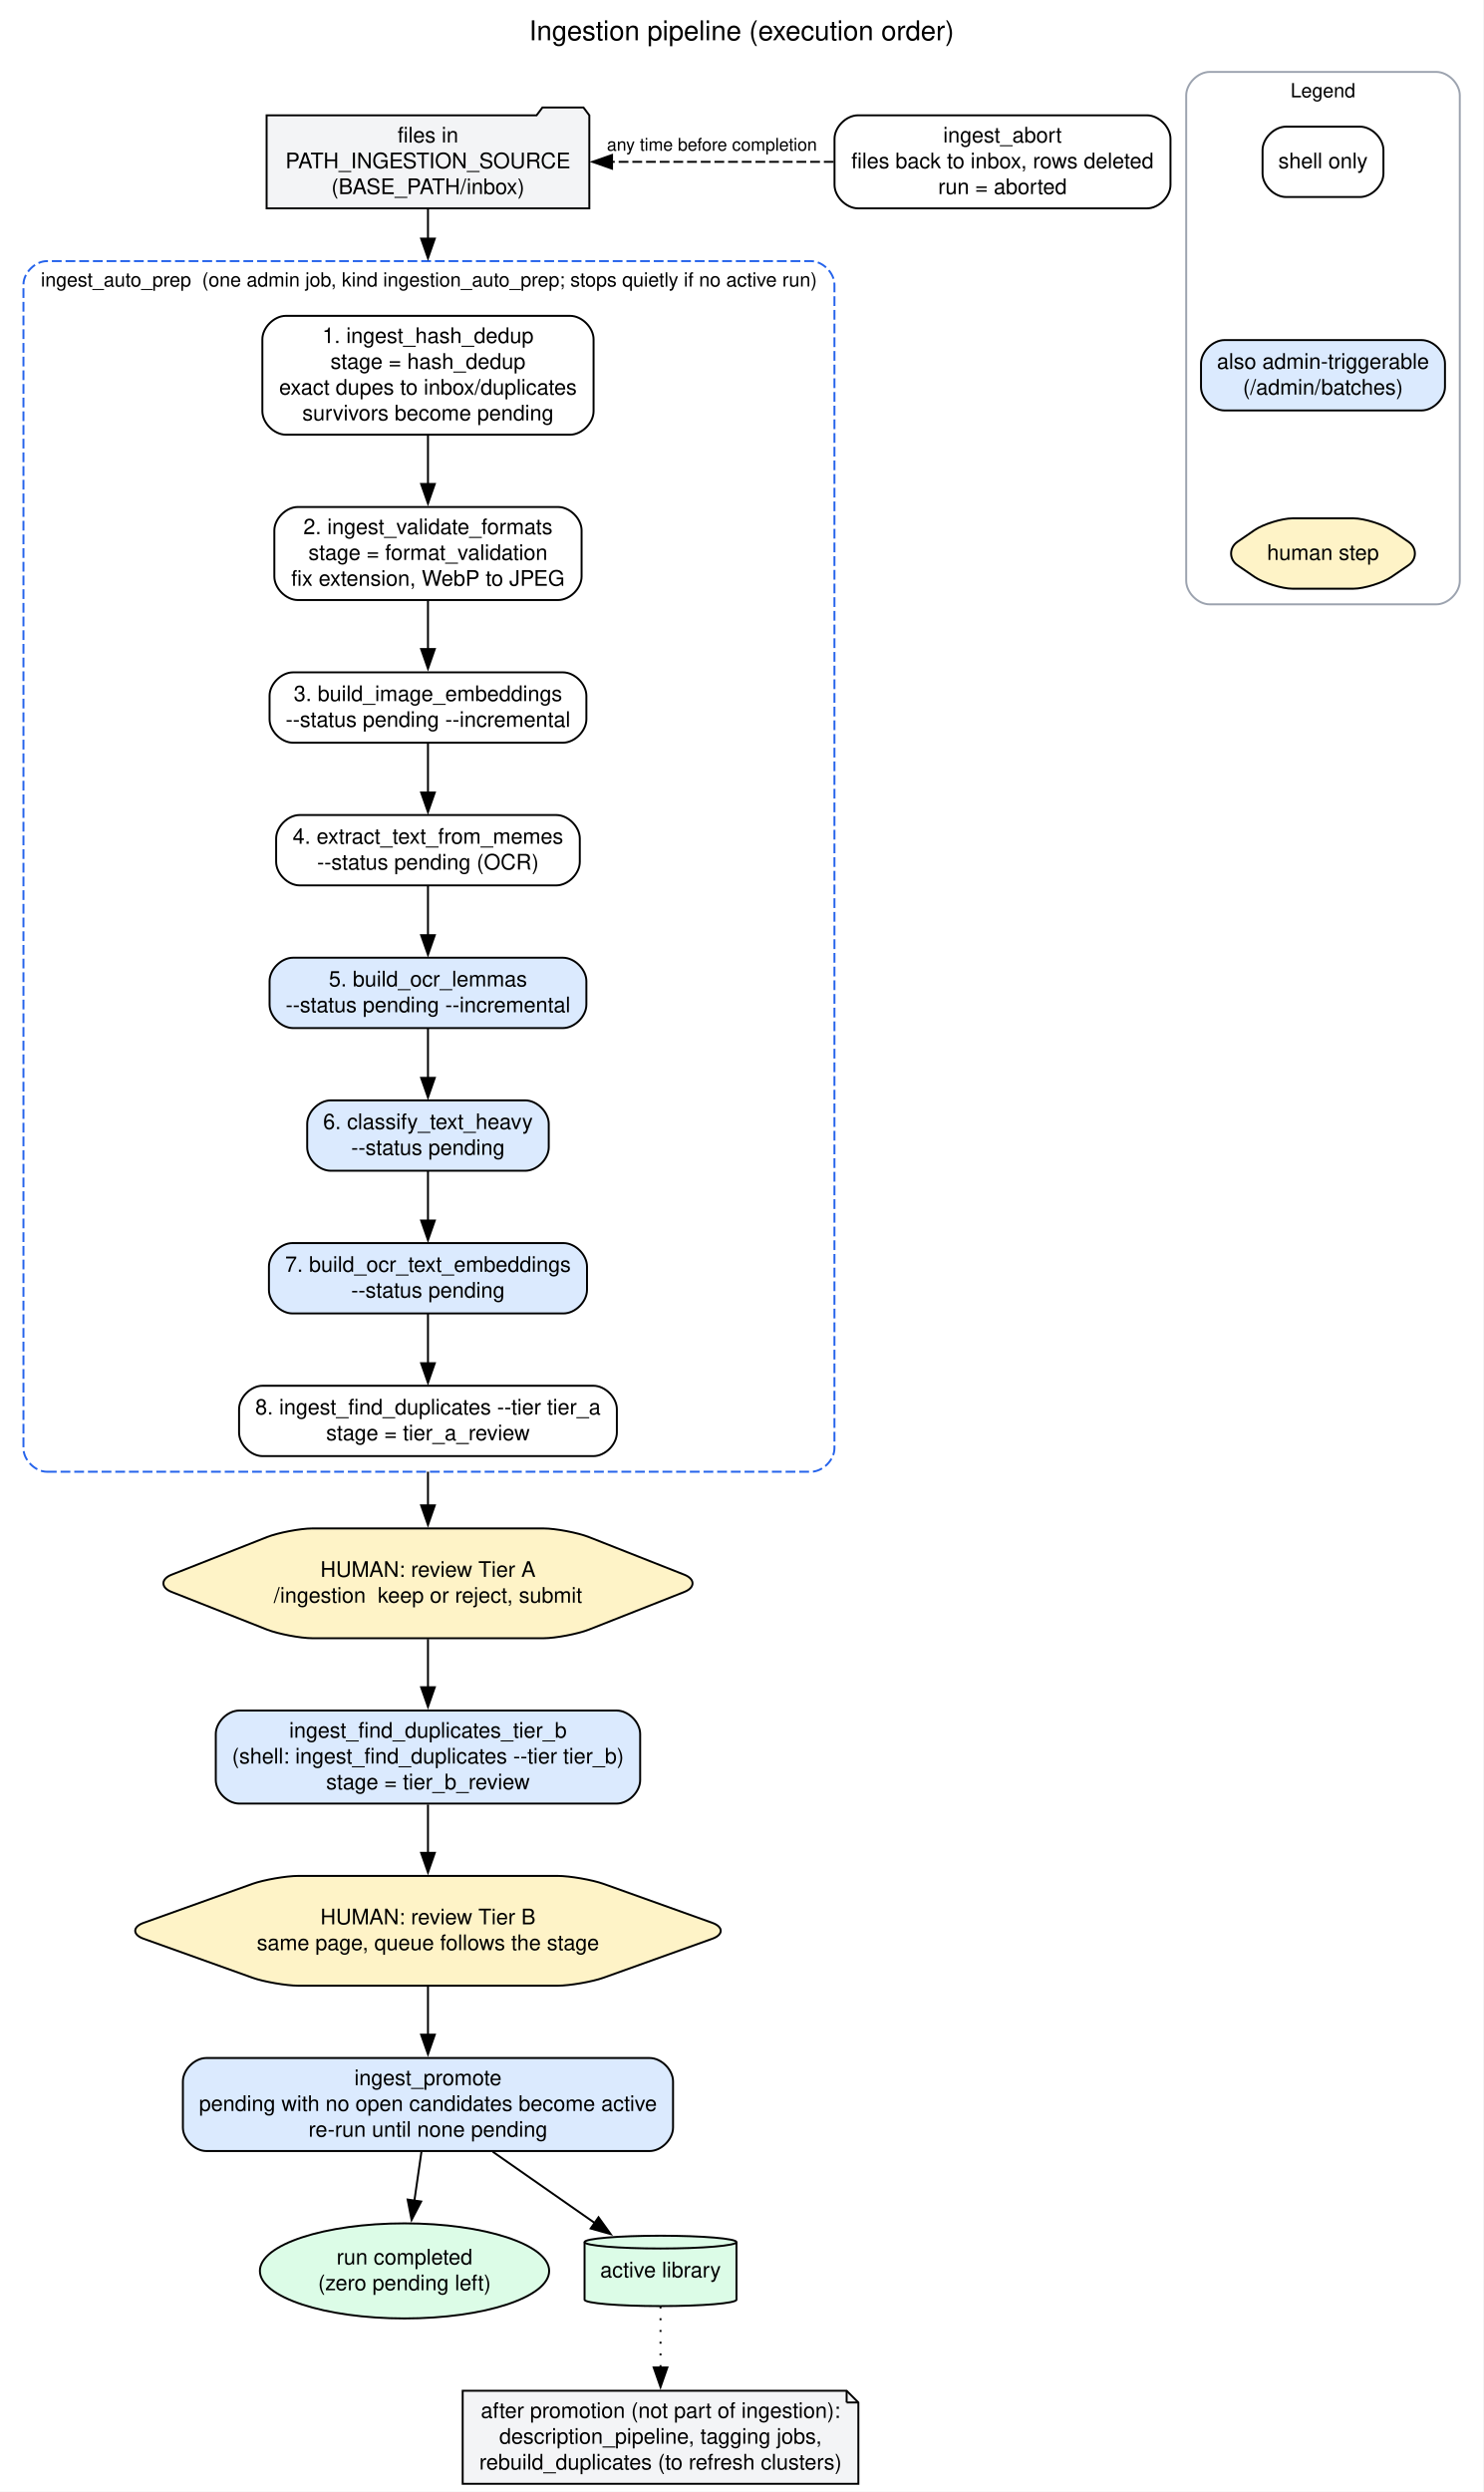
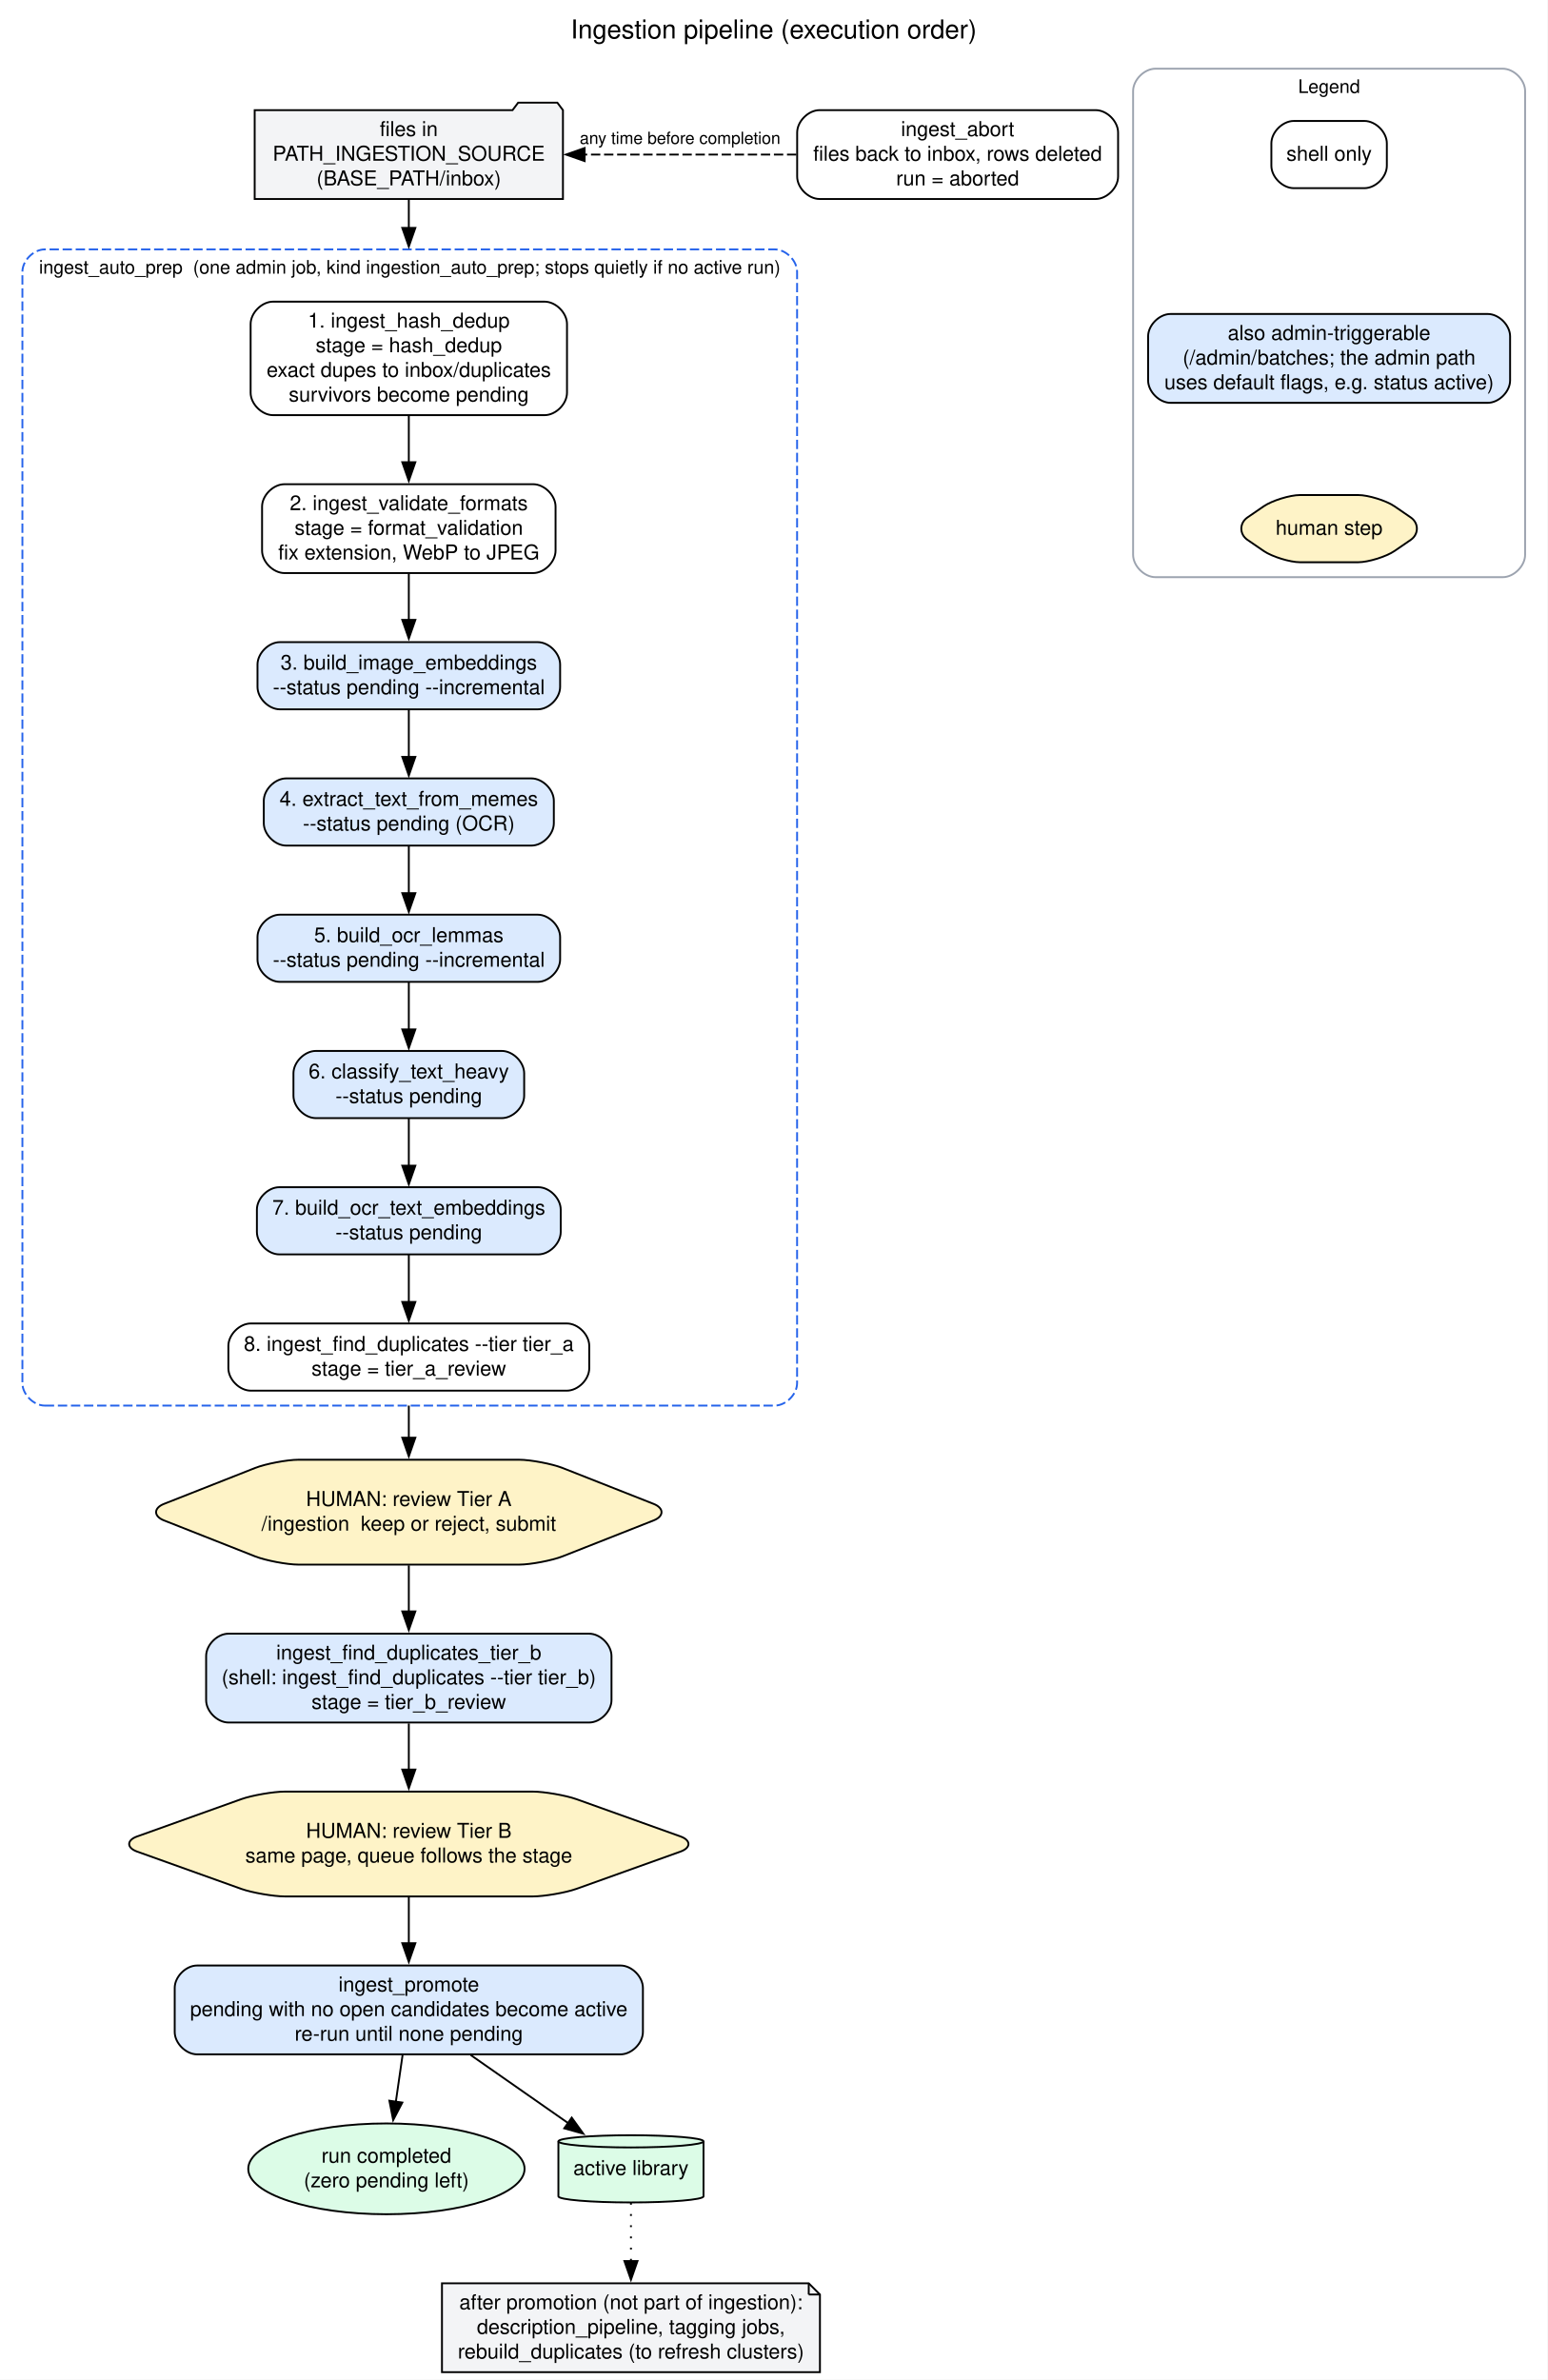
- <svg xmlns="http://www.w3.org/2000/svg" width="759pt" height="1275pt" viewBox="0.00 0.00 759.00 1275.00">
+ <svg xmlns="http://www.w3.org/2000/svg" width="829pt" height="1275pt" viewBox="0.00 0.00 829.00 1275.00">
  <g id="graph0" class="graph" transform="scale(1 1) rotate(0) translate(4 1270.8)">
-     <polygon fill="white" stroke="none" points="-4,4 -4,-1270.8 755,-1270.8 755,4 -4,4" />
-     <text xml:space="preserve" text-anchor="middle" x="375.5" y="-1250.2" font-family="Helvetica,sans-Serif" font-size="14.00">Ingestion pipeline (execution order)</text>
+     <polygon fill="white" stroke="none" points="-4,4 -4,-1270.8 825,-1270.8 825,4 -4,4" />
+     <text xml:space="preserve" text-anchor="middle" x="410.5" y="-1250.2" font-family="Helvetica,sans-Serif" font-size="14.00">Ingestion pipeline (execution order)</text>
    <g id="clust1" class="cluster">
      <path fill="none" stroke="#2563eb" stroke-dasharray="5,2" d="M20,-517.8C20,-517.8 411,-517.8 411,-517.8 417,-517.8 423,-523.8 423,-529.8 423,-529.8 423,-1125.2 423,-1125.2 423,-1131.2 417,-1137.2 411,-1137.2 411,-1137.2 20,-1137.2 20,-1137.2 14,-1137.2 8,-1131.2 8,-1125.2 8,-1125.2 8,-529.8 8,-529.8 8,-523.8 14,-517.8 20,-517.8" />
      <text xml:space="preserve" text-anchor="middle" x="215.5" y="-1124.2" font-family="Helvetica,sans-Serif" font-size="10.00">ingest_auto_prep  (one admin job, kind ingestion_auto_prep; stops quietly if no active run)</text>
    </g>
    <g id="clust2" class="cluster">
-       <path fill="none" stroke="#9ca3af" d="M615,-961.6C615,-961.6 731,-961.6 731,-961.6 737,-961.6 743,-967.6 743,-973.6 743,-973.6 743,-1222 743,-1222 743,-1228 737,-1234 731,-1234 731,-1234 615,-1234 615,-1234 609,-1234 603,-1228 603,-1222 603,-1222 603,-973.6 603,-973.6 603,-967.6 609,-961.6 615,-961.6" />
-       <text xml:space="preserve" text-anchor="middle" x="673" y="-1221" font-family="Helvetica,sans-Serif" font-size="10.00">Legend</text>
+       <path fill="none" stroke="#9ca3af" d="M615,-961.6C615,-961.6 801,-961.6 801,-961.6 807,-961.6 813,-967.6 813,-973.6 813,-973.6 813,-1222 813,-1222 813,-1228 807,-1234 801,-1234 801,-1234 615,-1234 615,-1234 609,-1234 603,-1228 603,-1222 603,-1222 603,-973.6 603,-973.6 603,-967.6 609,-961.6 615,-961.6" />
+       <text xml:space="preserve" text-anchor="middle" x="708" y="-1221" font-family="Helvetica,sans-Serif" font-size="10.00">Legend</text>
    </g>
    <g id="node1" class="node">
      <polygon fill="#f3f4f6" stroke="black" points="297.57,-1211.8 294.57,-1215.8 273.57,-1215.8 270.57,-1211.8 132.43,-1211.8 132.43,-1164.2 297.57,-1164.2 297.57,-1211.8" />
      <text xml:space="preserve" text-anchor="middle" x="215" y="-1197.9" font-family="Helvetica,sans-Serif" font-size="11.00">files in</text>
      <text xml:space="preserve" text-anchor="middle" x="215" y="-1184.7" font-family="Helvetica,sans-Serif" font-size="11.00">PATH_INGESTION_SOURCE</text>
      <text xml:space="preserve" text-anchor="middle" x="215" y="-1171.5" font-family="Helvetica,sans-Serif" font-size="11.00">(BASE_PATH/inbox)</text>
    </g>
    <g id="node2" class="node">
      <path fill="#ffffff" stroke="black" d="M287.74,-1109.2C287.74,-1109.2 142.26,-1109.2 142.26,-1109.2 136.26,-1109.2 130.26,-1103.2 130.26,-1097.2 130.26,-1097.2 130.26,-1060.4 130.26,-1060.4 130.26,-1054.4 136.26,-1048.4 142.26,-1048.4 142.26,-1048.4 287.74,-1048.4 287.74,-1048.4 293.74,-1048.4 299.74,-1054.4 299.74,-1060.4 299.74,-1060.4 299.74,-1097.2 299.74,-1097.2 299.74,-1103.2 293.74,-1109.2 287.74,-1109.2" />
      <text xml:space="preserve" text-anchor="middle" x="215" y="-1095.3" font-family="Helvetica,sans-Serif" font-size="11.00">1. ingest_hash_dedup</text>
      <text xml:space="preserve" text-anchor="middle" x="215" y="-1082.1" font-family="Helvetica,sans-Serif" font-size="11.00">stage = hash_dedup</text>
      <text xml:space="preserve" text-anchor="middle" x="215" y="-1068.9" font-family="Helvetica,sans-Serif" font-size="11.00">exact dupes to inbox/duplicates</text>
      <text xml:space="preserve" text-anchor="middle" x="215" y="-1055.7" font-family="Helvetica,sans-Serif" font-size="11.00">survivors become pending</text>
    </g>
    <g id="edge8" class="edge">
      <path fill="none" stroke="black" d="M215,-1163.74C215,-1159.04 215,-1153.87 215,-1148.48" />
      <polygon fill="black" stroke="black" points="218.5,-1148.71 215,-1138.71 211.5,-1148.71 218.5,-1148.71" />
    </g>
    <g id="node3" class="node">
      <path fill="#ffffff" stroke="black" d="M281.61,-1011.4C281.61,-1011.4 148.39,-1011.4 148.39,-1011.4 142.39,-1011.4 136.39,-1005.4 136.39,-999.4 136.39,-999.4 136.39,-975.8 136.39,-975.8 136.39,-969.8 142.39,-963.8 148.39,-963.8 148.39,-963.8 281.61,-963.8 281.61,-963.8 287.61,-963.8 293.61,-969.8 293.61,-975.8 293.61,-975.8 293.61,-999.4 293.61,-999.4 293.61,-1005.4 287.61,-1011.4 281.61,-1011.4" />
      <text xml:space="preserve" text-anchor="middle" x="215" y="-997.5" font-family="Helvetica,sans-Serif" font-size="11.00">2. ingest_validate_formats</text>
      <text xml:space="preserve" text-anchor="middle" x="215" y="-984.3" font-family="Helvetica,sans-Serif" font-size="11.00">stage = format_validation</text>
      <text xml:space="preserve" text-anchor="middle" x="215" y="-971.1" font-family="Helvetica,sans-Serif" font-size="11.00">fix extension, WebP to JPEG</text>
    </g>
    <g id="edge1" class="edge">
      <path fill="none" stroke="black" d="M215,-1048.1C215,-1040.04 215,-1031.24 215,-1022.95" />
      <polygon fill="black" stroke="black" points="218.5,-1023.2 215,-1013.2 211.5,-1023.2 218.5,-1023.2" />
    </g>
    <g id="node4" class="node">
-       <path fill="#ffffff" stroke="black" d="M284.06,-926.8C284.06,-926.8 145.94,-926.8 145.94,-926.8 139.94,-926.8 133.94,-920.8 133.94,-914.8 133.94,-914.8 133.94,-902.8 133.94,-902.8 133.94,-896.8 139.94,-890.8 145.94,-890.8 145.94,-890.8 284.06,-890.8 284.06,-890.8 290.06,-890.8 296.06,-896.8 296.06,-902.8 296.06,-902.8 296.06,-914.8 296.06,-914.8 296.06,-920.8 290.06,-926.8 284.06,-926.8" />
+       <path fill="#dbeafe" stroke="black" d="M284.06,-926.8C284.06,-926.8 145.94,-926.8 145.94,-926.8 139.94,-926.8 133.94,-920.8 133.94,-914.8 133.94,-914.8 133.94,-902.8 133.94,-902.8 133.94,-896.8 139.94,-890.8 145.94,-890.8 145.94,-890.8 284.06,-890.8 284.06,-890.8 290.06,-890.8 296.06,-896.8 296.06,-902.8 296.06,-902.8 296.06,-914.8 296.06,-914.8 296.06,-920.8 290.06,-926.8 284.06,-926.8" />
      <text xml:space="preserve" text-anchor="middle" x="215" y="-912.1" font-family="Helvetica,sans-Serif" font-size="11.00">3. build_image_embeddings</text>
      <text xml:space="preserve" text-anchor="middle" x="215" y="-898.9" font-family="Helvetica,sans-Serif" font-size="11.00">--status pending --incremental</text>
    </g>
    <g id="edge2" class="edge">
      <path fill="none" stroke="black" d="M215,-963.56C215,-955.72 215,-946.86 215,-938.63" />
      <polygon fill="black" stroke="black" points="218.5,-938.72 215,-928.72 211.5,-938.72 218.5,-938.72" />
    </g>
    <g id="node5" class="node">
-       <path fill="#ffffff" stroke="black" d="M280.69,-853.8C280.69,-853.8 149.31,-853.8 149.31,-853.8 143.31,-853.8 137.31,-847.8 137.31,-841.8 137.31,-841.8 137.31,-829.8 137.31,-829.8 137.31,-823.8 143.31,-817.8 149.31,-817.8 149.31,-817.8 280.69,-817.8 280.69,-817.8 286.69,-817.8 292.69,-823.8 292.69,-829.8 292.69,-829.8 292.69,-841.8 292.69,-841.8 292.69,-847.8 286.69,-853.8 280.69,-853.8" />
+       <path fill="#dbeafe" stroke="black" d="M280.69,-853.8C280.69,-853.8 149.31,-853.8 149.31,-853.8 143.31,-853.8 137.31,-847.8 137.31,-841.8 137.31,-841.8 137.31,-829.8 137.31,-829.8 137.31,-823.8 143.31,-817.8 149.31,-817.8 149.31,-817.8 280.69,-817.8 280.69,-817.8 286.69,-817.8 292.69,-823.8 292.69,-829.8 292.69,-829.8 292.69,-841.8 292.69,-841.8 292.69,-847.8 286.69,-853.8 280.69,-853.8" />
      <text xml:space="preserve" text-anchor="middle" x="215" y="-839.1" font-family="Helvetica,sans-Serif" font-size="11.00">4. extract_text_from_memes</text>
      <text xml:space="preserve" text-anchor="middle" x="215" y="-825.9" font-family="Helvetica,sans-Serif" font-size="11.00">--status pending (OCR)</text>
    </g>
    <g id="edge3" class="edge">
      <path fill="none" stroke="black" d="M215,-890.61C215,-883.02 215,-873.9 215,-865.34" />
      <polygon fill="black" stroke="black" points="218.5,-865.34 215,-855.34 211.5,-865.34 218.5,-865.34" />
    </g>
    <g id="node6" class="node">
      <path fill="#dbeafe" stroke="black" d="M284.06,-780.8C284.06,-780.8 145.94,-780.8 145.94,-780.8 139.94,-780.8 133.94,-774.8 133.94,-768.8 133.94,-768.8 133.94,-756.8 133.94,-756.8 133.94,-750.8 139.94,-744.8 145.94,-744.8 145.94,-744.8 284.06,-744.8 284.06,-744.8 290.06,-744.8 296.06,-750.8 296.06,-756.8 296.06,-756.8 296.06,-768.8 296.06,-768.8 296.06,-774.8 290.06,-780.8 284.06,-780.8" />
      <text xml:space="preserve" text-anchor="middle" x="215" y="-766.1" font-family="Helvetica,sans-Serif" font-size="11.00">5. build_ocr_lemmas</text>
      <text xml:space="preserve" text-anchor="middle" x="215" y="-752.9" font-family="Helvetica,sans-Serif" font-size="11.00">--status pending --incremental</text>
    </g>
    <g id="edge4" class="edge">
      <path fill="none" stroke="black" d="M215,-817.61C215,-810.02 215,-800.9 215,-792.34" />
      <polygon fill="black" stroke="black" points="218.5,-792.34 215,-782.34 211.5,-792.34 218.5,-792.34" />
    </g>
    <g id="node7" class="node">
      <path fill="#dbeafe" stroke="black" d="M264.8,-707.8C264.8,-707.8 165.2,-707.8 165.2,-707.8 159.2,-707.8 153.2,-701.8 153.2,-695.8 153.2,-695.8 153.2,-683.8 153.2,-683.8 153.2,-677.8 159.2,-671.8 165.2,-671.8 165.2,-671.8 264.8,-671.8 264.8,-671.8 270.8,-671.8 276.8,-677.8 276.8,-683.8 276.8,-683.8 276.8,-695.8 276.8,-695.8 276.8,-701.8 270.8,-707.8 264.8,-707.8" />
      <text xml:space="preserve" text-anchor="middle" x="215" y="-693.1" font-family="Helvetica,sans-Serif" font-size="11.00">6. classify_text_heavy</text>
      <text xml:space="preserve" text-anchor="middle" x="215" y="-679.9" font-family="Helvetica,sans-Serif" font-size="11.00">--status pending</text>
    </g>
    <g id="edge5" class="edge">
      <path fill="none" stroke="black" d="M215,-744.61C215,-737.02 215,-727.9 215,-719.34" />
      <polygon fill="black" stroke="black" points="218.5,-719.34 215,-709.34 211.5,-719.34 218.5,-719.34" />
    </g>
    <g id="node8" class="node">
      <path fill="#dbeafe" stroke="black" d="M284.38,-634.8C284.38,-634.8 145.62,-634.8 145.62,-634.8 139.62,-634.8 133.62,-628.8 133.62,-622.8 133.62,-622.8 133.62,-610.8 133.62,-610.8 133.62,-604.8 139.62,-598.8 145.62,-598.8 145.62,-598.8 284.38,-598.8 284.38,-598.8 290.38,-598.8 296.38,-604.8 296.38,-610.8 296.38,-610.8 296.38,-622.8 296.38,-622.8 296.38,-628.8 290.38,-634.8 284.38,-634.8" />
      <text xml:space="preserve" text-anchor="middle" x="215" y="-620.1" font-family="Helvetica,sans-Serif" font-size="11.00">7. build_ocr_text_embeddings</text>
      <text xml:space="preserve" text-anchor="middle" x="215" y="-606.9" font-family="Helvetica,sans-Serif" font-size="11.00">--status pending</text>
    </g>
    <g id="edge6" class="edge">
      <path fill="none" stroke="black" d="M215,-671.61C215,-664.02 215,-654.9 215,-646.34" />
      <polygon fill="black" stroke="black" points="218.5,-646.34 215,-636.34 211.5,-646.34 218.5,-646.34" />
    </g>
    <g id="node9" class="node">
      <path fill="#ffffff" stroke="black" d="M299.66,-561.8C299.66,-561.8 130.34,-561.8 130.34,-561.8 124.34,-561.8 118.34,-555.8 118.34,-549.8 118.34,-549.8 118.34,-537.8 118.34,-537.8 118.34,-531.8 124.34,-525.8 130.34,-525.8 130.34,-525.8 299.66,-525.8 299.66,-525.8 305.66,-525.8 311.66,-531.8 311.66,-537.8 311.66,-537.8 311.66,-549.8 311.66,-549.8 311.66,-555.8 305.66,-561.8 299.66,-561.8" />
      <text xml:space="preserve" text-anchor="middle" x="215" y="-547.1" font-family="Helvetica,sans-Serif" font-size="11.00">8. ingest_find_duplicates --tier tier_a</text>
      <text xml:space="preserve" text-anchor="middle" x="215" y="-533.9" font-family="Helvetica,sans-Serif" font-size="11.00">stage = tier_a_review</text>
    </g>
    <g id="edge7" class="edge">
      <path fill="none" stroke="black" d="M215,-598.61C215,-591.02 215,-581.9 215,-573.34" />
      <polygon fill="black" stroke="black" points="218.5,-573.34 215,-563.34 211.5,-573.34 218.5,-573.34" />
    </g>
    <g id="node10" class="node">
      <path fill="#fef3c7" stroke="black" d="M346.2,-465.12C346.2,-465.12 297.34,-484.39 297.34,-484.39 291.76,-486.6 280.18,-488.8 274.18,-488.8 274.18,-488.8 155.82,-488.8 155.82,-488.8 149.82,-488.8 138.24,-486.6 132.66,-484.39 132.66,-484.39 83.8,-465.12 83.8,-465.12 78.22,-462.91 78.22,-458.51 83.8,-456.31 83.8,-456.31 132.66,-437.03 132.66,-437.03 138.24,-434.83 149.82,-432.62 155.82,-432.62 155.82,-432.62 274.18,-432.62 274.18,-432.62 280.18,-432.62 291.76,-434.83 297.34,-437.03 297.34,-437.03 346.2,-456.31 346.2,-456.31 351.78,-458.51 351.78,-462.91 346.2,-465.12" />
      <text xml:space="preserve" text-anchor="middle" x="215" y="-464.01" font-family="Helvetica,sans-Serif" font-size="11.00">HUMAN: review Tier A</text>
      <text xml:space="preserve" text-anchor="middle" x="215" y="-450.81" font-family="Helvetica,sans-Serif" font-size="11.00">/ingestion  keep or reject, submit</text>
    </g>
    <g id="edge9" class="edge">
      <path fill="none" stroke="black" d="M215,-517.8C215,-512.31 215,-506.37 215,-500.48" />
      <polygon fill="black" stroke="black" points="218.5,-500.61 215,-490.61 211.5,-500.61 218.5,-500.61" />
    </g>
    <g id="node11" class="node">
      <path fill="#dbeafe" stroke="black" d="M311.58,-395.62C311.58,-395.62 118.42,-395.62 118.42,-395.62 112.42,-395.62 106.42,-389.62 106.42,-383.62 106.42,-383.62 106.42,-360.02 106.42,-360.02 106.42,-354.02 112.42,-348.02 118.42,-348.02 118.42,-348.02 311.58,-348.02 311.58,-348.02 317.58,-348.02 323.58,-354.02 323.58,-360.02 323.58,-360.02 323.58,-383.62 323.58,-383.62 323.58,-389.62 317.58,-395.62 311.58,-395.62" />
      <text xml:space="preserve" text-anchor="middle" x="215" y="-381.72" font-family="Helvetica,sans-Serif" font-size="11.00">ingest_find_duplicates_tier_b</text>
      <text xml:space="preserve" text-anchor="middle" x="215" y="-368.52" font-family="Helvetica,sans-Serif" font-size="11.00">(shell: ingest_find_duplicates --tier tier_b)</text>
      <text xml:space="preserve" text-anchor="middle" x="215" y="-355.32" font-family="Helvetica,sans-Serif" font-size="11.00">stage = tier_b_review</text>
    </g>
    <g id="edge10" class="edge">
      <path fill="none" stroke="black" d="M215,-432.22C215,-424.31 215,-415.59 215,-407.31" />
      <polygon fill="black" stroke="black" points="218.5,-407.56 215,-397.56 211.5,-407.56 218.5,-407.56" />
    </g>
    <g id="node12" class="node">
      <path fill="#fef3c7" stroke="black" d="M360.57,-286.98C360.57,-286.98 304.73,-306.98 304.73,-306.98 299.08,-309 287.43,-311.02 281.43,-311.02 281.43,-311.02 148.57,-311.02 148.57,-311.02 142.57,-311.02 130.92,-309 125.27,-306.98 125.27,-306.98 69.43,-286.98 69.43,-286.98 63.78,-284.96 63.78,-280.91 69.43,-278.89 69.43,-278.89 125.27,-258.89 125.27,-258.89 130.92,-256.87 142.57,-254.85 148.57,-254.85 148.57,-254.85 281.43,-254.85 281.43,-254.85 287.43,-254.85 299.08,-256.87 304.73,-258.89 304.73,-258.89 360.57,-278.89 360.57,-278.89 366.22,-280.91 366.22,-284.96 360.57,-286.98" />
      <text xml:space="preserve" text-anchor="middle" x="215" y="-286.24" font-family="Helvetica,sans-Serif" font-size="11.00">HUMAN: review Tier B</text>
      <text xml:space="preserve" text-anchor="middle" x="215" y="-273.04" font-family="Helvetica,sans-Serif" font-size="11.00">same page, queue follows the stage</text>
    </g>
    <g id="edge11" class="edge">
      <path fill="none" stroke="black" d="M215,-347.54C215,-339.87 215,-331.12 215,-322.61" />
      <polygon fill="black" stroke="black" points="218.5,-322.81 215,-312.81 211.5,-322.81 218.5,-322.81" />
    </g>
    <g id="node13" class="node">
      <path fill="#dbeafe" stroke="black" d="M328.41,-217.85C328.41,-217.85 101.59,-217.85 101.59,-217.85 95.59,-217.85 89.59,-211.85 89.59,-205.85 89.59,-205.85 89.59,-182.25 89.59,-182.25 89.59,-176.25 95.59,-170.25 101.59,-170.25 101.59,-170.25 328.41,-170.25 328.41,-170.25 334.41,-170.25 340.41,-176.25 340.41,-182.25 340.41,-182.25 340.41,-205.85 340.41,-205.85 340.41,-211.85 334.41,-217.85 328.41,-217.85" />
      <text xml:space="preserve" text-anchor="middle" x="215" y="-203.95" font-family="Helvetica,sans-Serif" font-size="11.00">ingest_promote</text>
      <text xml:space="preserve" text-anchor="middle" x="215" y="-190.75" font-family="Helvetica,sans-Serif" font-size="11.00">pending with no open candidates become active</text>
      <text xml:space="preserve" text-anchor="middle" x="215" y="-177.55" font-family="Helvetica,sans-Serif" font-size="11.00">re-run until none pending</text>
    </g>
    <g id="edge12" class="edge">
      <path fill="none" stroke="black" d="M215,-254.44C215,-246.54 215,-237.81 215,-229.54" />
      <polygon fill="black" stroke="black" points="218.5,-229.79 215,-219.79 211.5,-229.79 218.5,-229.79" />
    </g>
    <g id="node14" class="node">
      <ellipse fill="#dcfce7" stroke="black" cx="203" cy="-108.92" rx="74.01" ry="24.32" />
      <text xml:space="preserve" text-anchor="middle" x="203" y="-112.22" font-family="Helvetica,sans-Serif" font-size="11.00">run completed</text>
      <text xml:space="preserve" text-anchor="middle" x="203" y="-99.02" font-family="Helvetica,sans-Serif" font-size="11.00">(zero pending left)</text>
    </g>
    <g id="edge13" class="edge">
      <path fill="none" stroke="black" d="M211.66,-169.89C210.53,-162.1 209.25,-153.22 208.03,-144.73" />
      <polygon fill="black" stroke="black" points="211.52,-144.43 206.62,-135.03 204.59,-145.43 211.52,-144.43" />
    </g>
    <g id="node15" class="node">
      <path fill="#dcfce7" stroke="black" d="M372.87,-123.65C372.87,-125.46 355.45,-126.92 334,-126.92 312.55,-126.92 295.13,-125.46 295.13,-123.65 295.13,-123.65 295.13,-94.2 295.13,-94.2 295.13,-92.39 312.55,-90.92 334,-90.92 355.45,-90.92 372.87,-92.39 372.87,-94.2 372.87,-94.2 372.87,-123.65 372.87,-123.65" />
      <path fill="none" stroke="black" d="M372.87,-123.65C372.87,-121.85 355.45,-120.38 334,-120.38 312.55,-120.38 295.13,-121.85 295.13,-123.65" />
      <text xml:space="preserve" text-anchor="middle" x="334" y="-105.62" font-family="Helvetica,sans-Serif" font-size="11.00">active library</text>
    </g>
    <g id="edge14" class="edge">
      <path fill="none" stroke="black" d="M248.15,-169.89C264.47,-158.49 284.12,-144.77 300.49,-133.33" />
      <polygon fill="black" stroke="black" points="302.27,-136.36 308.47,-127.76 298.26,-130.62 302.27,-136.36" />
    </g>
    <g id="node17" class="node">
      <polygon fill="#f3f4f6" stroke="black" points="429.24,-47.6 232.76,-47.6 232.76,0 435.24,0 435.24,-41.6 429.24,-47.6" />
      <polyline fill="none" stroke="black" points="429.24,-47.6 429.24,-41.6" />
      <polyline fill="none" stroke="black" points="435.24,-41.6 429.24,-41.6" />
      <text xml:space="preserve" text-anchor="middle" x="334" y="-33.7" font-family="Helvetica,sans-Serif" font-size="11.00">after promotion (not part of ingestion):</text>
      <text xml:space="preserve" text-anchor="middle" x="334" y="-20.5" font-family="Helvetica,sans-Serif" font-size="11.00">description_pipeline, tagging jobs,</text>
      <text xml:space="preserve" text-anchor="middle" x="334" y="-7.3" font-family="Helvetica,sans-Serif" font-size="11.00">rebuild_duplicates (to refresh clusters)</text>
    </g>
    <g id="edge15" class="edge">
      <path fill="none" stroke="black" stroke-dasharray="1,5" d="M334,-90.7C334,-81.62 334,-70.15 334,-59.33" />
      <polygon fill="black" stroke="black" points="337.5,-59.51 334,-49.51 330.5,-59.51 337.5,-59.51" />
    </g>
    <g id="node16" class="node">
      <path fill="#ffffff" stroke="black" d="M582.96,-1211.8C582.96,-1211.8 435.04,-1211.8 435.04,-1211.8 429.04,-1211.8 423.04,-1205.8 423.04,-1199.8 423.04,-1199.8 423.04,-1176.2 423.04,-1176.2 423.04,-1170.2 429.04,-1164.2 435.04,-1164.2 435.04,-1164.2 582.96,-1164.2 582.96,-1164.2 588.96,-1164.2 594.96,-1170.2 594.96,-1176.2 594.96,-1176.2 594.96,-1199.8 594.96,-1199.8 594.96,-1205.8 588.96,-1211.8 582.96,-1211.8" />
      <text xml:space="preserve" text-anchor="middle" x="509" y="-1197.9" font-family="Helvetica,sans-Serif" font-size="11.00">ingest_abort</text>
      <text xml:space="preserve" text-anchor="middle" x="509" y="-1184.7" font-family="Helvetica,sans-Serif" font-size="11.00">files back to inbox, rows deleted</text>
      <text xml:space="preserve" text-anchor="middle" x="509" y="-1171.5" font-family="Helvetica,sans-Serif" font-size="11.00">run = aborted</text>
    </g>
    <g id="edge16" class="edge">
      <path fill="none" stroke="black" stroke-dasharray="5,2" d="M422.59,-1188C386.85,-1188 345.31,-1188 308.83,-1188" />
      <polygon fill="black" stroke="black" points="309.19,-1184.5 299.19,-1188 309.19,-1191.5 309.19,-1184.5" />
      <text xml:space="preserve" text-anchor="middle" x="360.31" y="-1193.7" font-family="Helvetica,sans-Serif" font-size="9.00">any time before completion</text>
    </g>
    <g id="node18" class="node">
-       <path fill="#ffffff" stroke="black" d="M691.93,-1206C691.93,-1206 654.07,-1206 654.07,-1206 648.07,-1206 642.07,-1200 642.07,-1194 642.07,-1194 642.07,-1182 642.07,-1182 642.07,-1176 648.07,-1170 654.07,-1170 654.07,-1170 691.93,-1170 691.93,-1170 697.93,-1170 703.93,-1176 703.93,-1182 703.93,-1182 703.93,-1194 703.93,-1194 703.93,-1200 697.93,-1206 691.93,-1206" />
-       <text xml:space="preserve" text-anchor="middle" x="673" y="-1184.7" font-family="Helvetica,sans-Serif" font-size="11.00">shell only</text>
+       <path fill="#ffffff" stroke="black" d="M726.93,-1206C726.93,-1206 689.07,-1206 689.07,-1206 683.07,-1206 677.07,-1200 677.07,-1194 677.07,-1194 677.07,-1182 677.07,-1182 677.07,-1176 683.07,-1170 689.07,-1170 689.07,-1170 726.93,-1170 726.93,-1170 732.93,-1170 738.93,-1176 738.93,-1182 738.93,-1182 738.93,-1194 738.93,-1194 738.93,-1200 732.93,-1206 726.93,-1206" />
+       <text xml:space="preserve" text-anchor="middle" x="708" y="-1184.7" font-family="Helvetica,sans-Serif" font-size="11.00">shell only</text>
    </g>
    <g id="node19" class="node">
-       <path fill="#dbeafe" stroke="black" d="M723.42,-1096.8C723.42,-1096.8 622.58,-1096.8 622.58,-1096.8 616.58,-1096.8 610.58,-1090.8 610.58,-1084.8 610.58,-1084.8 610.58,-1072.8 610.58,-1072.8 610.58,-1066.8 616.58,-1060.8 622.58,-1060.8 622.58,-1060.8 723.42,-1060.8 723.42,-1060.8 729.42,-1060.8 735.42,-1066.8 735.42,-1072.8 735.42,-1072.8 735.42,-1084.8 735.42,-1084.8 735.42,-1090.8 729.42,-1096.8 723.42,-1096.8" />
-       <text xml:space="preserve" text-anchor="middle" x="673" y="-1082.1" font-family="Helvetica,sans-Serif" font-size="11.00">also admin-triggerable</text>
-       <text xml:space="preserve" text-anchor="middle" x="673" y="-1068.9" font-family="Helvetica,sans-Serif" font-size="11.00">(/admin/batches)</text>
+       <path fill="#dbeafe" stroke="black" d="M792.96,-1102.6C792.96,-1102.6 623.04,-1102.6 623.04,-1102.6 617.04,-1102.6 611.04,-1096.6 611.04,-1090.6 611.04,-1090.6 611.04,-1067 611.04,-1067 611.04,-1061 617.04,-1055 623.04,-1055 623.04,-1055 792.96,-1055 792.96,-1055 798.96,-1055 804.96,-1061 804.96,-1067 804.96,-1067 804.96,-1090.6 804.96,-1090.6 804.96,-1096.6 798.96,-1102.6 792.96,-1102.6" />
+       <text xml:space="preserve" text-anchor="middle" x="708" y="-1088.7" font-family="Helvetica,sans-Serif" font-size="11.00">also admin-triggerable</text>
+       <text xml:space="preserve" text-anchor="middle" x="708" y="-1075.5" font-family="Helvetica,sans-Serif" font-size="11.00">(/admin/batches; the admin path</text>
+       <text xml:space="preserve" text-anchor="middle" x="708" y="-1062.3" font-family="Helvetica,sans-Serif" font-size="11.00">uses default flags, e.g. status active)</text>
    </g>
    <g id="node20" class="node">
-       <path fill="#fef3c7" stroke="black" d="M716.74,-993.6C716.74,-993.6 707.99,-999.6 707.99,-999.6 703.62,-1002.6 693.94,-1005.6 688.64,-1005.6 688.64,-1005.6 657.36,-1005.6 657.36,-1005.6 652.06,-1005.6 642.38,-1002.6 638.01,-999.6 638.01,-999.6 629.26,-993.6 629.26,-993.6 624.88,-990.6 624.88,-984.6 629.26,-981.6 629.26,-981.6 638.01,-975.6 638.01,-975.6 642.38,-972.6 652.06,-969.6 657.36,-969.6 657.36,-969.6 688.64,-969.6 688.64,-969.6 693.94,-969.6 703.62,-972.6 707.99,-975.6 707.99,-975.6 716.74,-981.6 716.74,-981.6 721.12,-984.6 721.12,-990.6 716.74,-993.6" />
-       <text xml:space="preserve" text-anchor="middle" x="673" y="-984.3" font-family="Helvetica,sans-Serif" font-size="11.00">human step</text>
+       <path fill="#fef3c7" stroke="black" d="M751.74,-993.6C751.74,-993.6 742.99,-999.6 742.99,-999.6 738.62,-1002.6 728.94,-1005.6 723.64,-1005.6 723.64,-1005.6 692.36,-1005.6 692.36,-1005.6 687.06,-1005.6 677.38,-1002.6 673.01,-999.6 673.01,-999.6 664.26,-993.6 664.26,-993.6 659.88,-990.6 659.88,-984.6 664.26,-981.6 664.26,-981.6 673.01,-975.6 673.01,-975.6 677.38,-972.6 687.06,-969.6 692.36,-969.6 692.36,-969.6 723.64,-969.6 723.64,-969.6 728.94,-969.6 738.62,-972.6 742.99,-975.6 742.99,-975.6 751.74,-981.6 751.74,-981.6 756.12,-984.6 756.12,-990.6 751.74,-993.6" />
+       <text xml:space="preserve" text-anchor="middle" x="708" y="-984.3" font-family="Helvetica,sans-Serif" font-size="11.00">human step</text>
    </g>
  </g>
</svg>
